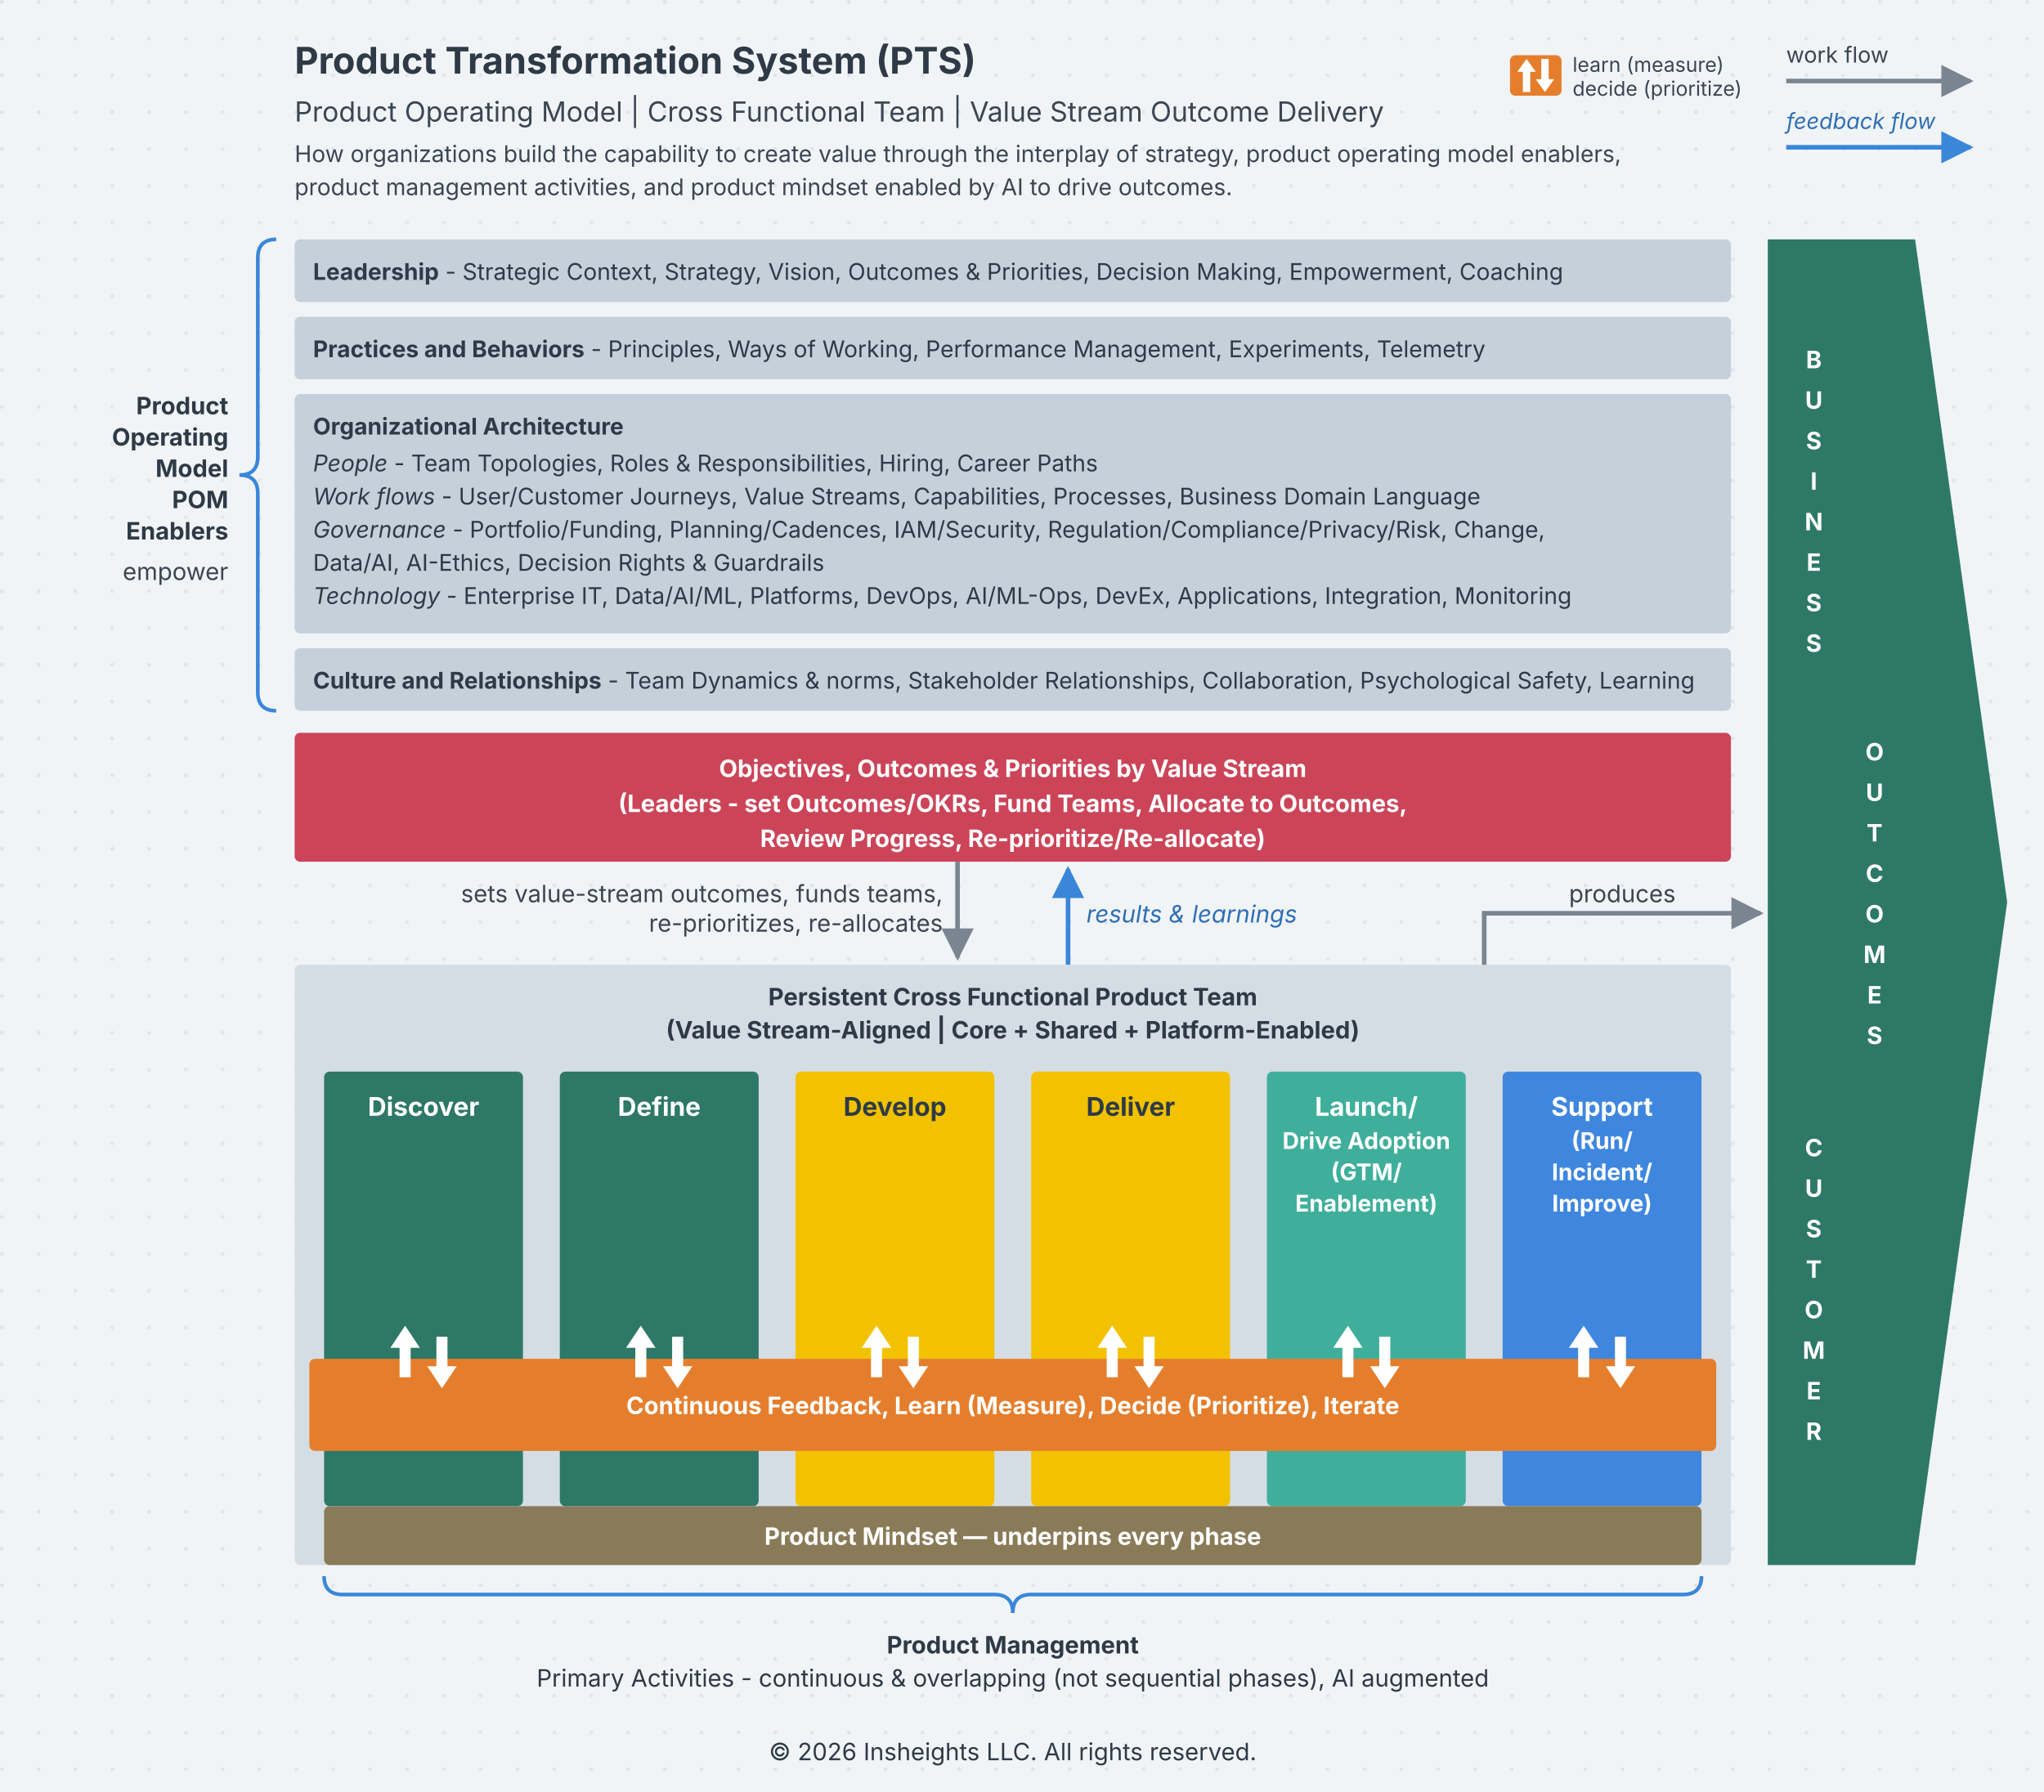
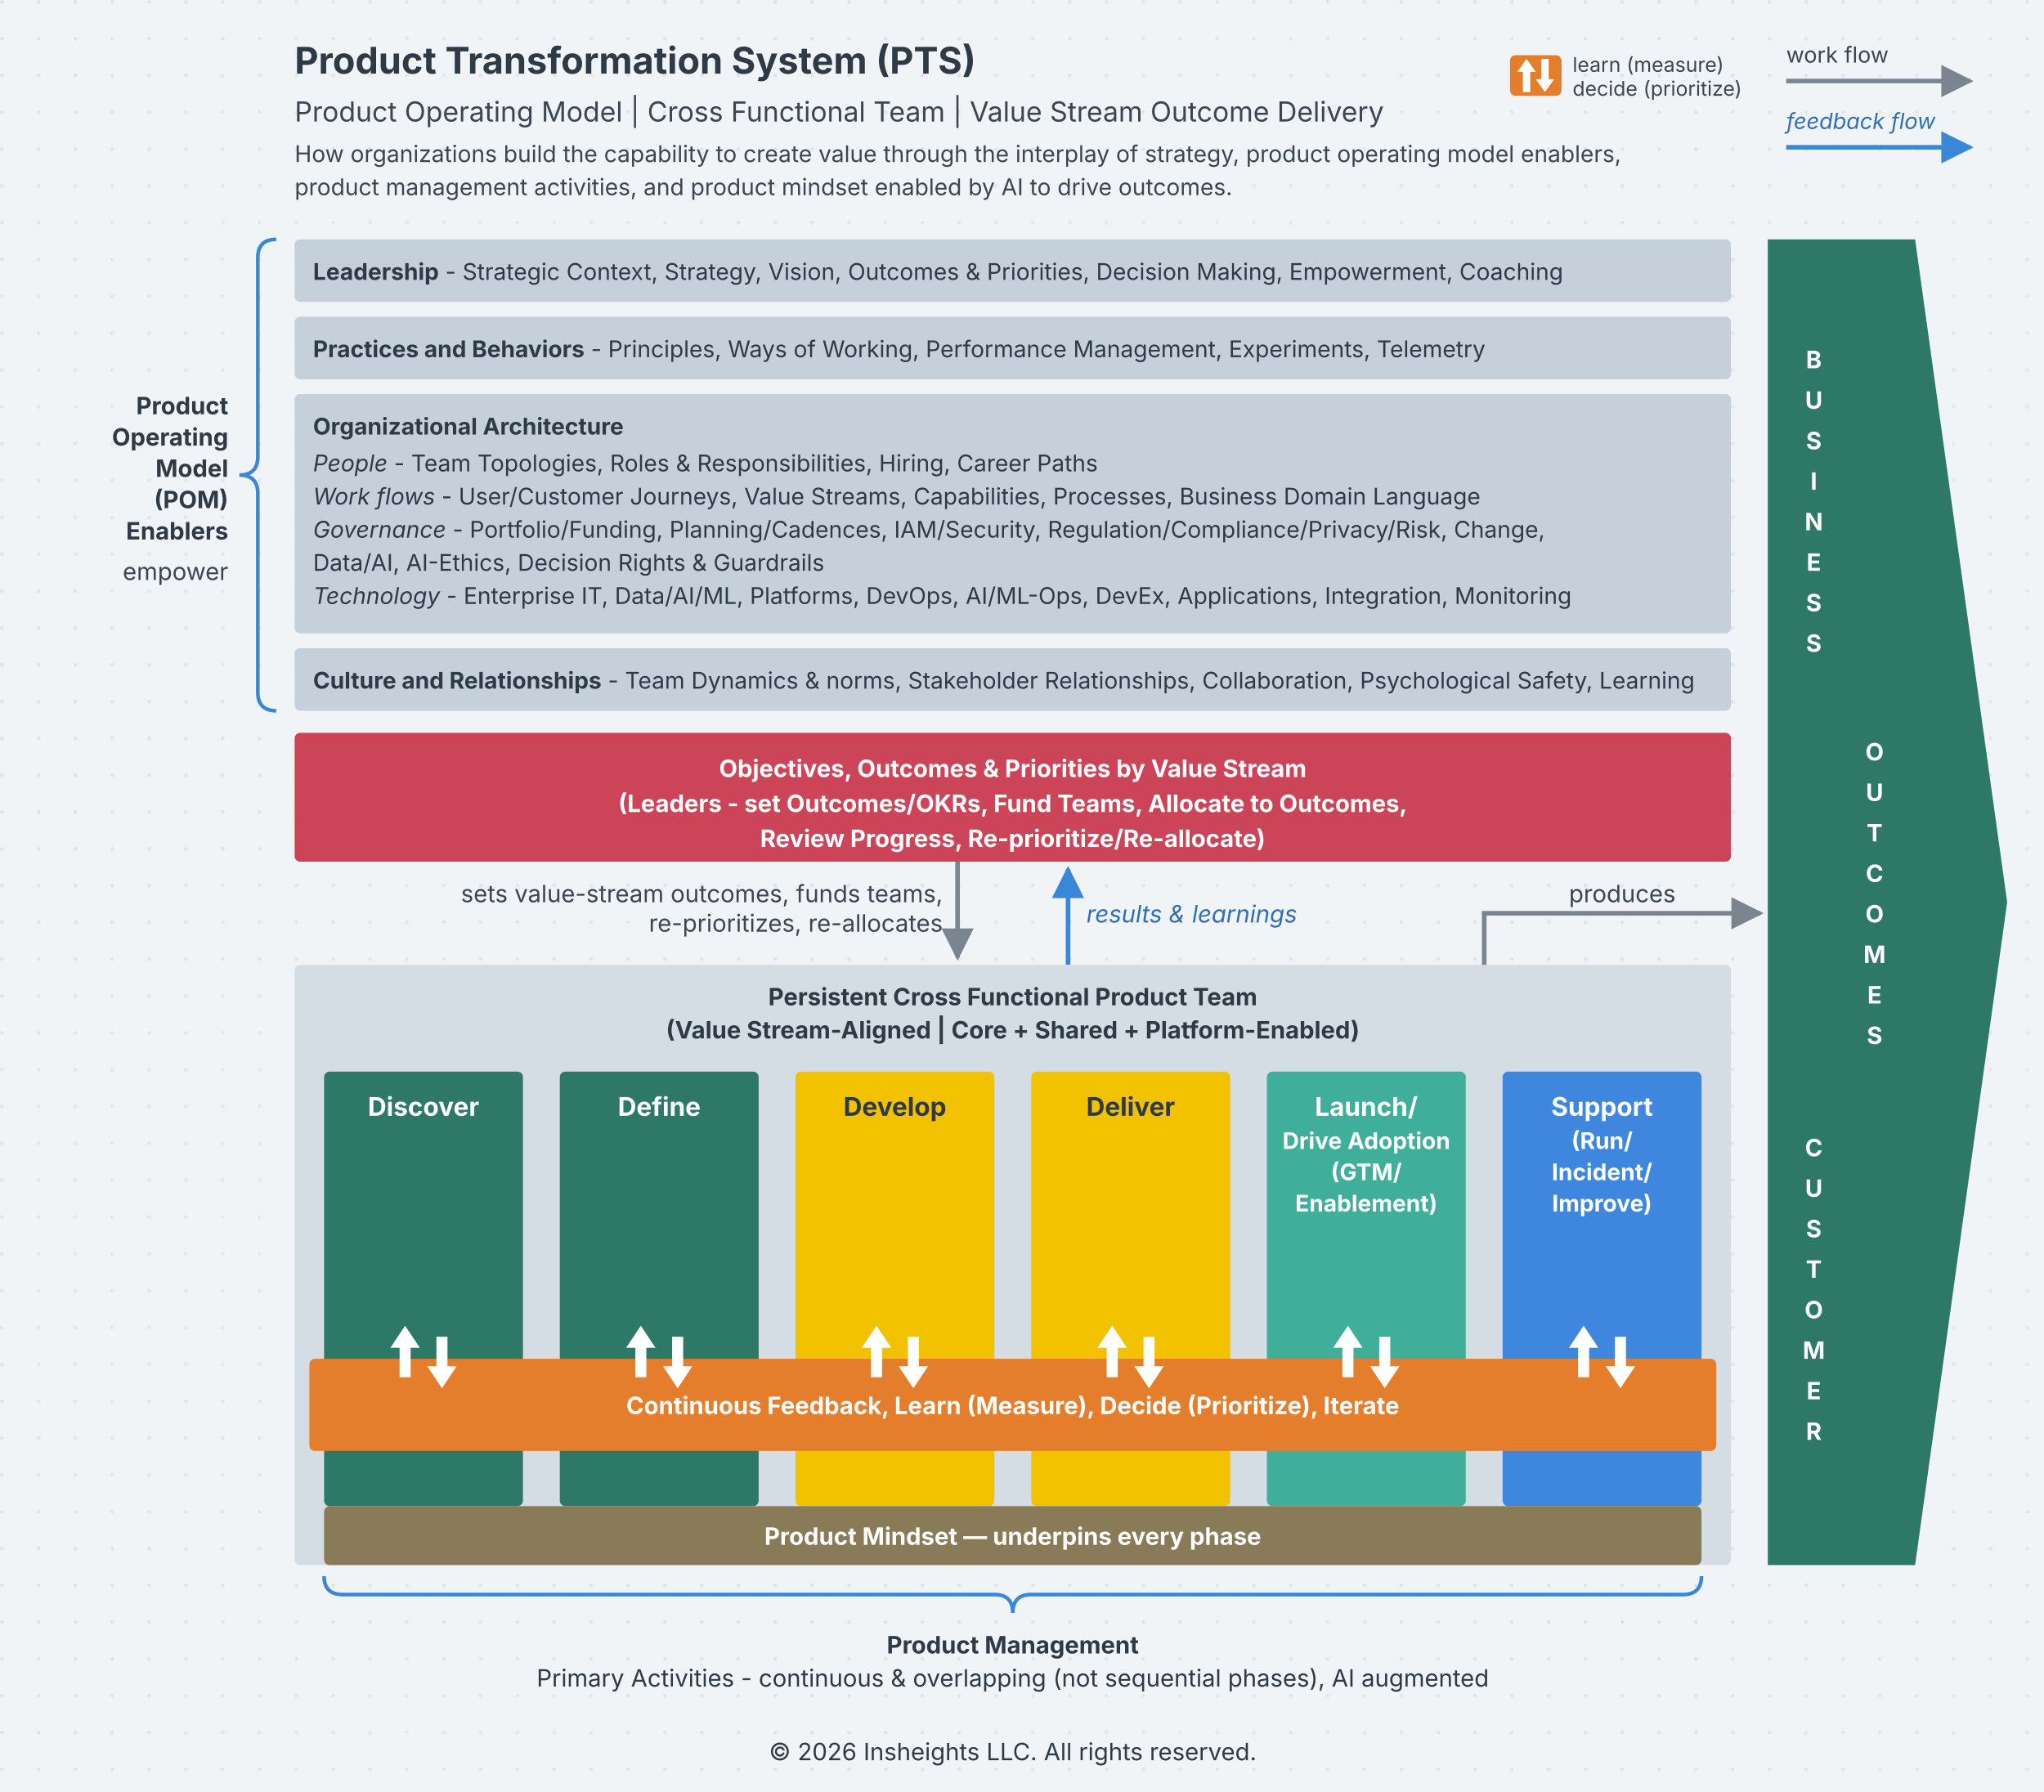
<svg xmlns="http://www.w3.org/2000/svg" width="1110" height="973" viewBox="0 0 1110 973" font-family="Inter, 'Segoe UI', Roboto, Helvetica, Arial, sans-serif">
  <defs>
    <pattern id="dots" width="20" height="20" patternUnits="userSpaceOnUse">
      <circle cx="1" cy="1" r="1" fill="#DCE2E8" />
    </pattern>
    <marker id="ag" viewBox="0 0 10 10" refX="9" refY="5" markerWidth="7" markerHeight="7" orient="auto-start-reverse">
      <path d="M0,0 L10,5 L0,10 z" fill="#7A8591" />
    </marker>
    <marker id="ab" viewBox="0 0 10 10" refX="9" refY="5" markerWidth="7" markerHeight="7" orient="auto-start-reverse">
      <path d="M0,0 L10,5 L0,10 z" fill="#3A87D9" />
    </marker>
    <marker id="aw" viewBox="0 0 10 10" refX="9" refY="5" markerWidth="4" markerHeight="4" orient="auto-start-reverse">
      <path d="M0,0 L10,5 L0,10 z" fill="#FFFFFF" />
    </marker>
    <style>
      .work  { fill: none; stroke: #7A8591; stroke-width: 2.5; marker-end: url(#ag); }
      .fb    { fill: none; stroke: #3A87D9; stroke-width: 2.5; marker-end: url(#ab); }
      .lblf  { font-size: 13px; fill: #2F6FB5; font-style: italic; }
      .wa    { fill: none; stroke: #FFFFFF; stroke-width: 4; marker-end: url(#aw); }
      .brace { fill: none; stroke: #3A87D9; stroke-width: 2; }
      .lbl   { font-size: 13px; fill: #3B4652; }
      .h     { font-size: 13px; font-weight: 700; }
      .t     { font-size: 13px; }
      .s     { font-size: 12.5px; }
      .dark  { fill: #2E3A46; }
      .wht   { fill: #FFFFFF; }
      .ph    { font-size: 14px; font-weight: 700; text-anchor: middle; }
      .phs   { font-size: 12.5px; font-weight: 700; text-anchor: middle; }
      .chev  { font-size: 13px; font-weight: 700; fill: #FFFFFF; text-anchor: middle; }
    </style>
  </defs>
  <rect width="1110" height="973" fill="#F1F4F7" />
  <rect width="1110" height="973" fill="url(#dots)" />
  <text x="160" y="40" font-size="20" font-weight="700" fill="#2E3A46">Product Transformation System (PTS)</text>
  <text x="160" y="66" font-size="15" fill="#3B4652">Product Operating Model | Cross Functional Team | Value Stream Outcome Delivery</text>
  <text x="160" y="88" font-size="12.5" fill="#3B4652">How organizations build the capability to create value through the interplay of strategy, product operating model enablers,</text>
  <text x="160" y="106" font-size="12.5" fill="#3B4652">product management activities, and product mindset enabled by AI to drive outcomes.</text>
  <path class="brace" d="M150,130 Q140,130 140,140 V248 Q140,258 130,258 Q140,258 140,268 V376 Q140,386 150,386" />
  <text class="h dark" x="124" y="225" text-anchor="end">Product</text>
  <text class="h dark" x="124" y="242" text-anchor="end">Operating</text>
  <text class="h dark" x="124" y="259" text-anchor="end">Model</text>
-   <text class="h dark" x="124" y="276" text-anchor="end">POM</text>
+   <text class="h dark" x="124" y="276" text-anchor="end">(POM)</text>
  <text class="h dark" x="124" y="293" text-anchor="end">Enablers</text>
  <text class="lbl" x="124" y="315" text-anchor="end">empower</text>
  <rect x="160" y="130" width="780" height="34" rx="3" fill="#C5D0DA" />
  <text class="s dark" x="170" y="152">
    <tspan font-weight="700">Leadership</tspan> - Strategic Context, Strategy, Vision, Outcomes &amp; Priorities, Decision Making, Empowerment, Coaching</text>
  <rect x="160" y="172" width="780" height="34" rx="3" fill="#C5D0DA" />
  <text class="s dark" x="170" y="194">
    <tspan font-weight="700">Practices and Behaviors</tspan> - Principles, Ways of Working, Performance Management, Experiments, Telemetry</text>
  <rect x="160" y="214" width="780" height="130" rx="3" fill="#C5D0DA" />
  <text class="s dark" x="170" y="236" font-weight="700">Organizational Architecture</text>
  <text class="s dark" x="170" y="256">
    <tspan font-style="italic">People</tspan> - Team Topologies, Roles &amp; Responsibilities, Hiring, Career Paths</text>
  <text class="s dark" x="170" y="274">
    <tspan font-style="italic">Work flows</tspan> - User/Customer Journeys, Value Streams, Capabilities, Processes, Business Domain Language</text>
  <text class="s dark" x="170" y="292">
    <tspan font-style="italic">Governance</tspan> - Portfolio/Funding, Planning/Cadences, IAM/Security, Regulation/Compliance/Privacy/Risk, Change,</text>
  <text class="s dark" x="170" y="310">Data/AI, AI-Ethics, Decision Rights &amp; Guardrails</text>
  <text class="s dark" x="170" y="328">
    <tspan font-style="italic">Technology</tspan> - Enterprise IT, Data/AI/ML, Platforms, DevOps, AI/ML-Ops, DevEx, Applications, Integration, Monitoring</text>
  <rect x="160" y="352" width="780" height="34" rx="3" fill="#C5D0DA" />
  <text class="s dark" x="170" y="374">
    <tspan font-weight="700">Culture and Relationships</tspan> - Team Dynamics &amp; norms, Stakeholder Relationships, Collaboration, Psychological Safety, Learning</text>
  <g transform="translate(0,-18)">
    <rect x="160" y="416" width="780" height="70" rx="3" fill="#CC4458" />
    <text class="h wht" x="550" y="440" text-anchor="middle">Objectives, Outcomes &amp; Priorities by Value Stream</text>
    <text class="h wht" x="550" y="459" text-anchor="middle">(Leaders - set Outcomes/OKRs, Fund Teams, Allocate to Outcomes,</text>
    <text class="h wht" x="550" y="478" text-anchor="middle">Review Progress, Re-prioritize/Re-allocate)</text>
    <path class="work" d="M520,486 V538" />
    <text class="lbl" x="512" y="508" text-anchor="end">sets value-stream outcomes, funds teams,</text>
    <text class="lbl" x="512" y="524" text-anchor="end">re-prioritizes, re-allocates</text>
    <path class="fb" d="M580,542 V490" />
    <text class="lblf" x="590" y="519">results &amp; learnings</text>
    <rect x="160" y="542" width="780" height="326" rx="3" fill="#D5DDE4" />
    <text class="h dark" x="550" y="564" text-anchor="middle">Persistent Cross Functional Product Team</text>
    <text class="h dark" x="550" y="582" text-anchor="middle">(Value Stream-Aligned | Core + Shared + Platform-Enabled)</text>
    <rect x="176" y="600" width="108" height="236" rx="3" fill="#2E7867" />
    <text class="ph wht" x="230" y="624">Discover</text>
    <rect x="304" y="600" width="108" height="236" rx="3" fill="#2E7867" />
    <text class="ph wht" x="358" y="624">Define</text>
    <rect x="432" y="600" width="108" height="236" rx="3" fill="#F2C200" />
    <text class="ph dark" x="486" y="624">Develop</text>
    <rect x="560" y="600" width="108" height="236" rx="3" fill="#F2C200" />
    <text class="ph dark" x="614" y="624">Deliver</text>
    <rect x="688" y="600" width="108" height="236" rx="3" fill="#3FAF9C" />
    <text class="ph wht" x="742" y="624">Launch/</text>
    <text class="phs wht" x="742" y="642">Drive Adoption</text>
    <text class="phs wht" x="742" y="659">(GTM/</text>
    <text class="phs wht" x="742" y="676">Enablement)</text>
    <rect x="816" y="600" width="108" height="236" rx="3" fill="#3F87DE" />
    <text class="ph wht" x="870" y="624">Support</text>
    <text class="phs wht" x="870" y="642">(Run/</text>
    <text class="phs wht" x="870" y="659">Incident/</text>
    <text class="phs wht" x="870" y="676">Improve)</text>
    <rect x="168" y="756" width="764" height="50" rx="3" fill="#E57E2C" />
    <text class="h wht" x="550" y="786" text-anchor="middle" font-size="14">Continuous Feedback, Learn (Measure), Decide (Prioritize), Iterate</text>
    <g fill="#FFFFFF">
      <polygon points="220,738 228,750 223,750 223,766 217,766 217,750 212,750" />
      <polygon points="237,744 243,744 243,760 248,760 240,772 232,760 237,760" />
      <polygon points="348,738 356,750 351,750 351,766 345,766 345,750 340,750" />
      <polygon points="365,744 371,744 371,760 376,760 368,772 360,760 365,760" />
      <polygon points="476,738 484,750 479,750 479,766 473,766 473,750 468,750" />
      <polygon points="493,744 499,744 499,760 504,760 496,772 488,760 493,760" />
      <polygon points="604,738 612,750 607,750 607,766 601,766 601,750 596,750" />
      <polygon points="621,744 627,744 627,760 632,760 624,772 616,760 621,760" />
      <polygon points="732,738 740,750 735,750 735,766 729,766 729,750 724,750" />
      <polygon points="749,744 755,744 755,760 760,760 752,772 744,760 749,760" />
      <polygon points="860,738 868,750 863,750 863,766 857,766 857,750 852,750" />
      <polygon points="877,744 883,744 883,760 888,760 880,772 872,760 877,760" />
    </g>
    <rect x="176" y="836" width="748" height="32" rx="3" fill="#8A7B58" />
    <text class="h wht" x="550" y="857" text-anchor="middle">Product Mindset — underpins every phase</text>
    <path class="work" d="M806,542 V514 H956" />
    <text class="lbl" x="881" y="508" text-anchor="middle">produces</text>
    <path class="brace" d="M176,874 Q176,884 186,884 H540 Q550,884 550,894 Q550,884 560,884 H914 Q924,884 924,874" />
    <text class="h dark" x="550" y="916" text-anchor="middle">Product Management</text>
    <text class="t dark" x="550" y="934" text-anchor="middle">Primary Activities - continuous &amp; overlapping (not sequential phases), AI augmented</text>
  </g>
  <polygon points="960,130 1040,130 1090,490 1040,850 960,850" fill="#2E7867" />
  <g class="chev">
    <text x="985" y="200">B</text>
    <text x="985" y="222">U</text>
    <text x="985" y="244">S</text>
    <text x="985" y="266">I</text>
    <text x="985" y="288">N</text>
    <text x="985" y="310">E</text>
    <text x="985" y="332">S</text>
    <text x="985" y="354">S</text>
    <g transform="translate(0,-16)">
      <text x="1018" y="429">O</text>
      <text x="1018" y="451">U</text>
      <text x="1018" y="473">T</text>
      <text x="1018" y="495">C</text>
      <text x="1018" y="517">O</text>
      <text x="1018" y="539">M</text>
      <text x="1018" y="561">E</text>
      <text x="1018" y="583">S</text>
    </g>
    <g transform="translate(0,-32)">
      <text x="985" y="660">C</text>
      <text x="985" y="682">U</text>
      <text x="985" y="704">S</text>
      <text x="985" y="726">T</text>
      <text x="985" y="748">O</text>
      <text x="985" y="770">M</text>
      <text x="985" y="792">E</text>
      <text x="985" y="814">R</text>
    </g>
  </g>
  <g transform="translate(0,-18)">
    <text x="970" y="52" font-size="12" fill="#3B4652">work flow</text>
    <path class="work" d="M970,62 H1070" />
    <text x="970" y="88" font-size="12" fill="#2F6FB5" font-style="italic">feedback flow</text>
    <path class="fb" d="M970,98 H1070" />
    <text x="550" y="974" font-size="13" fill="#2E3A46" text-anchor="middle">© 2026 Insheights LLC. All rights reserved.</text>
  </g>
  <rect x="820" y="30" width="28" height="22" rx="3" fill="#E57E2C" />
  <g fill="#FFFFFF">
    <polygon points="829,32 834,39 831,39 831,50 827,50 827,39 824,39" />
    <polygon points="837,32 841,32 841,43 844,43 839,50 834,43 837,43" />
  </g>
  <text x="854" y="39" font-size="11" fill="#3B4652">learn (measure)</text>
  <text x="854" y="52" font-size="11" fill="#3B4652">decide (prioritize)</text>
</svg>
